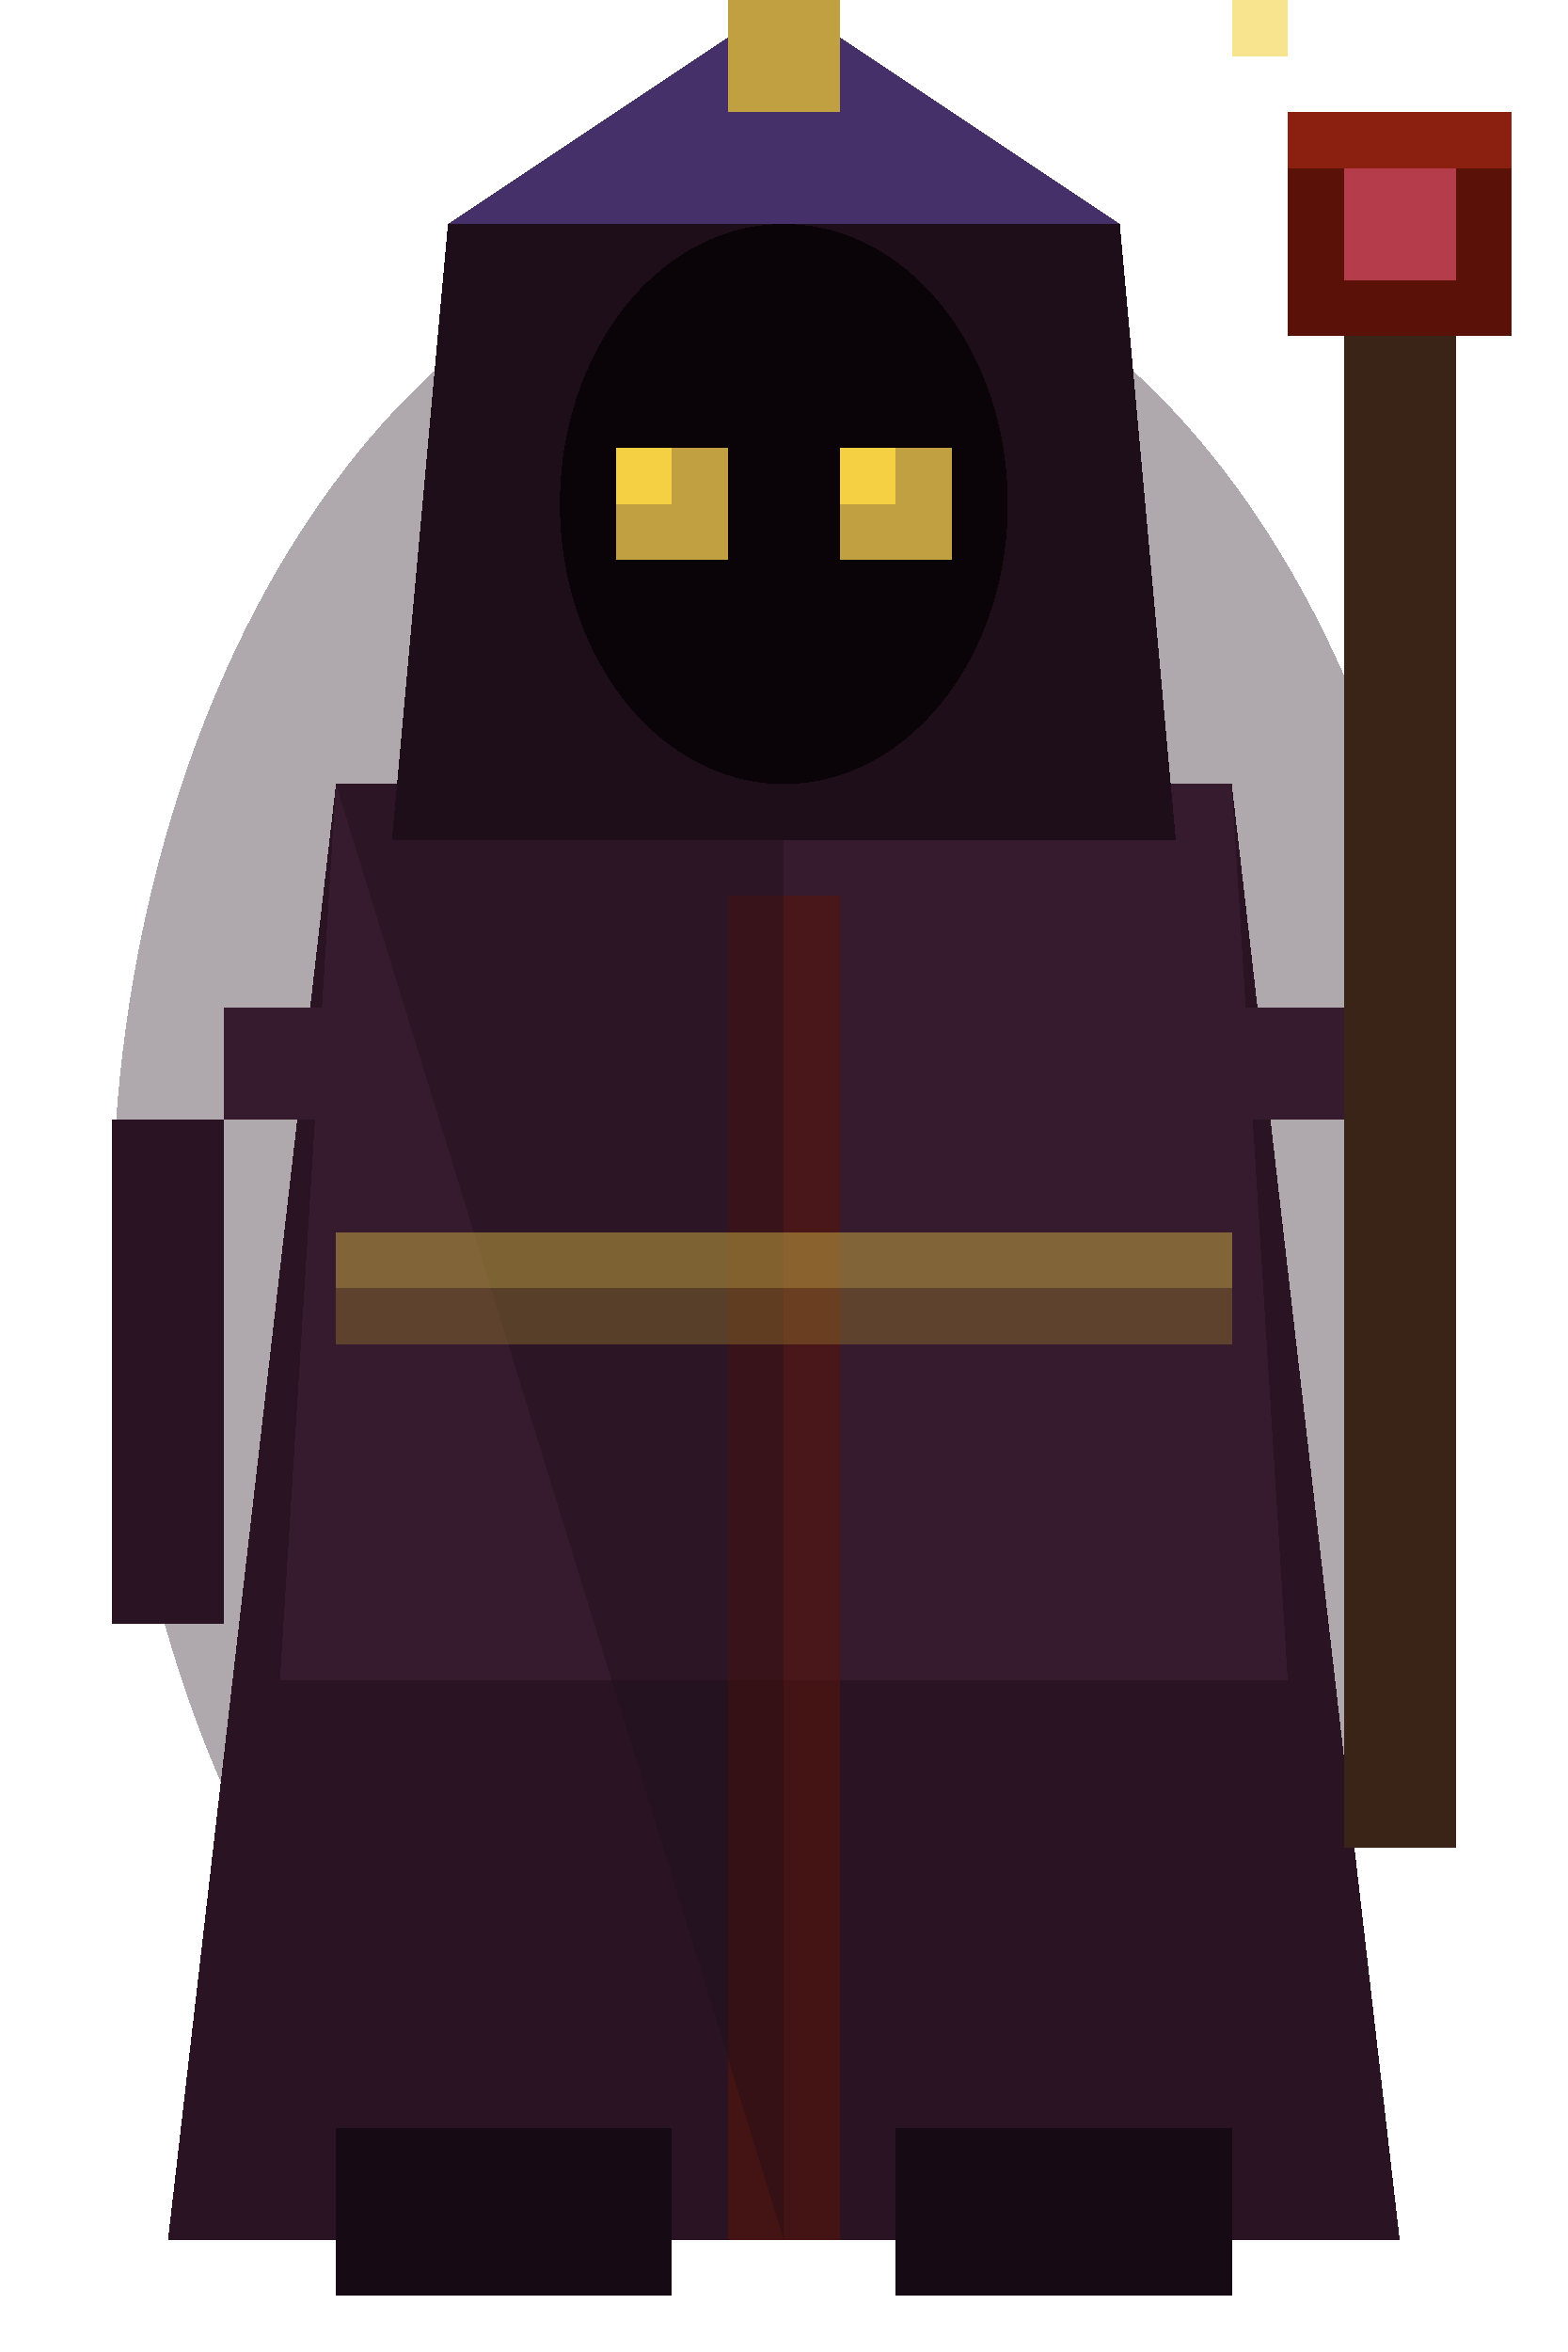
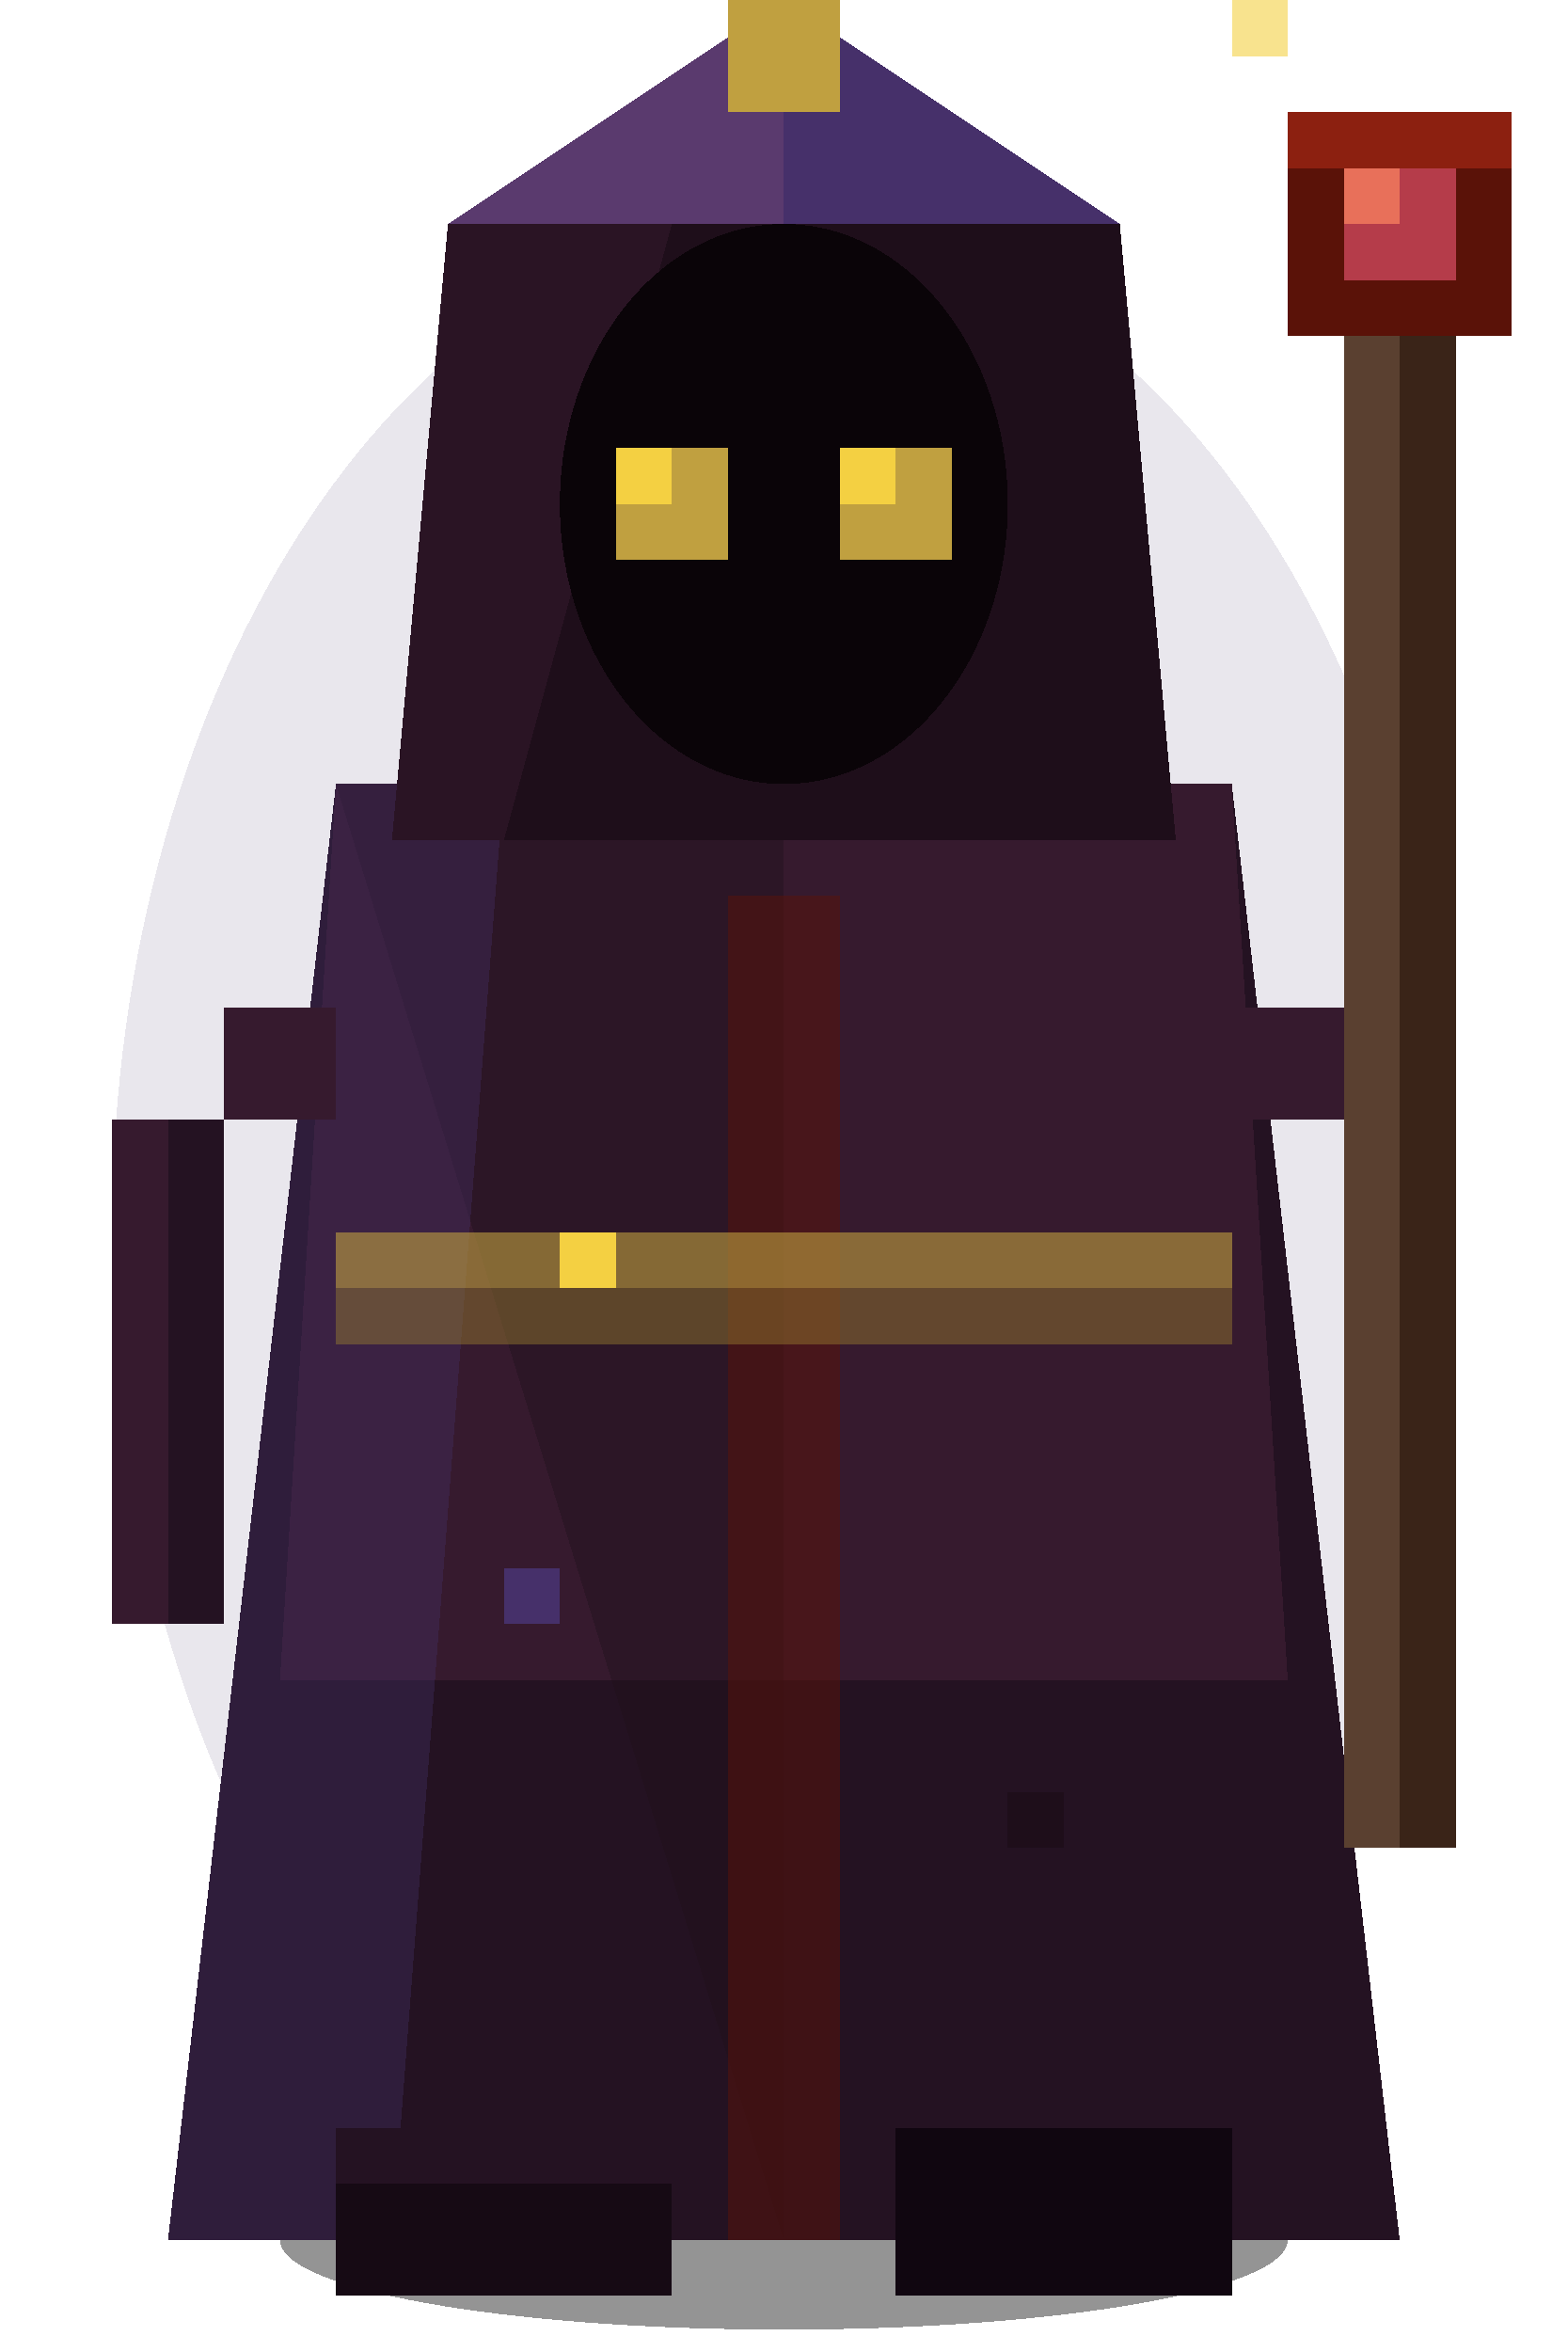
<svg xmlns="http://www.w3.org/2000/svg" viewBox="0 0 28 42" shape-rendering="crispEdges" preserveAspectRatio="xMidYMax meet" aria-label="Warden of the Pools">
-   <ellipse cx="14" cy="22" rx="12" ry="18" fill="#1a0610" opacity="0.35" />
-   <polygon points="6,14 22,14 25,40 3,40" fill="#2a1424" />
+   <ellipse cx="14" cy="22" rx="12" ry="18" fill="#46306a" opacity="0.12" />
+   <ellipse cx="14" cy="40" rx="9" ry="1.6" fill="#000" opacity="0.42" />
+   <polygon points="6,14 22,14 25,40 3,40" fill="#241222" />
  <polygon points="6,14 22,14 23,30 5,30" fill="#361a2e" />
-   <rect x="13" y="16" width="2" height="24" fill="#5a1208" opacity="0.55" />
  <polygon points="6,14 14,40 14,14" fill="#1e0e1a" opacity="0.4" />
-   <rect x="6" y="22" width="16" height="1" fill="#c0a040" opacity="0.55" />
-   <rect x="6" y="23" width="16" height="1" fill="#9a7e2e" opacity="0.4" />
+   <polygon points="6,14 9,14 7,40 3,40" fill="#46306a" opacity="0.35" />
+   <rect x="13" y="16" width="2" height="24" fill="#5a1208" opacity="0.5" />
+   <rect x="6" y="22" width="16" height="1" fill="#c0a040" opacity="0.6" />
+   <rect x="6" y="23" width="16" height="1" fill="#9a7e2e" opacity="0.45" />
+   <rect x="10" y="22" width="1" height="1" fill="#f4d042" />
+   <rect x="9" y="28" width="1" height="1" fill="#46306a" />
+   <rect x="18" y="32" width="1" height="1" fill="#1e0e1a" />
  <polygon points="8,4 20,4 21,15 7,15" fill="#1e0e1a" />
+   <polygon points="8,4 12,4 9,15 7,15" fill="#2a1424" />
  <ellipse cx="14" cy="9" rx="4" ry="5" fill="#0a0408" />
  <rect x="11" y="8" width="2" height="2" fill="#c0a040" />
  <rect x="15" y="8" width="2" height="2" fill="#c0a040" />
  <rect x="11" y="8" width="1" height="1" fill="#f4d042" />
  <rect x="15" y="8" width="1" height="1" fill="#f4d042" />
  <polygon points="8,4 14,0 20,4" fill="#46306a" />
+   <polygon points="8,4 14,0 14,4" fill="#5a3a6e" />
  <rect x="13" y="-1" width="2" height="3" fill="#c0a040" />
  <polygon points="12,-1 14,-3 16,-1" fill="#f4d042" />
+   <rect x="13" y="-1" width="1" height="1" fill="#fff0c0" />
  <rect x="22" y="18" width="2" height="2" fill="#361a2e" />
  <rect x="24" y="3" width="2" height="30" fill="#3a2418" />
-   <rect x="24" y="3" width="2" height="1" fill="#5a4030" />
+   <rect x="24" y="3" width="1" height="30" fill="#5a4030" />
  <rect x="23" y="2" width="4" height="4" fill="#5a1208" />
  <rect x="23" y="2" width="4" height="1" fill="#8c2010" />
  <rect x="24" y="3" width="2" height="2" fill="#b53c4a" />
+   <rect x="24" y="3" width="1" height="1" fill="#e8705a" />
  <rect x="22" y="0" width="1" height="1" fill="#f4d042" opacity="0.6" />
  <rect x="4" y="18" width="2" height="2" fill="#361a2e" />
-   <rect x="2" y="20" width="2" height="9" fill="#2a1424" />
+   <rect x="2" y="20" width="2" height="9" fill="#241222" />
+   <rect x="2" y="20" width="1" height="9" fill="#361a2e" />
  <rect x="6" y="38" width="6" height="3" fill="#160a14" />
-   <rect x="16" y="38" width="6" height="3" fill="#160a14" />
+   <rect x="16" y="38" width="6" height="3" fill="#100610" />
+   <rect x="6" y="38" width="6" height="1" fill="#241222" />
</svg>
